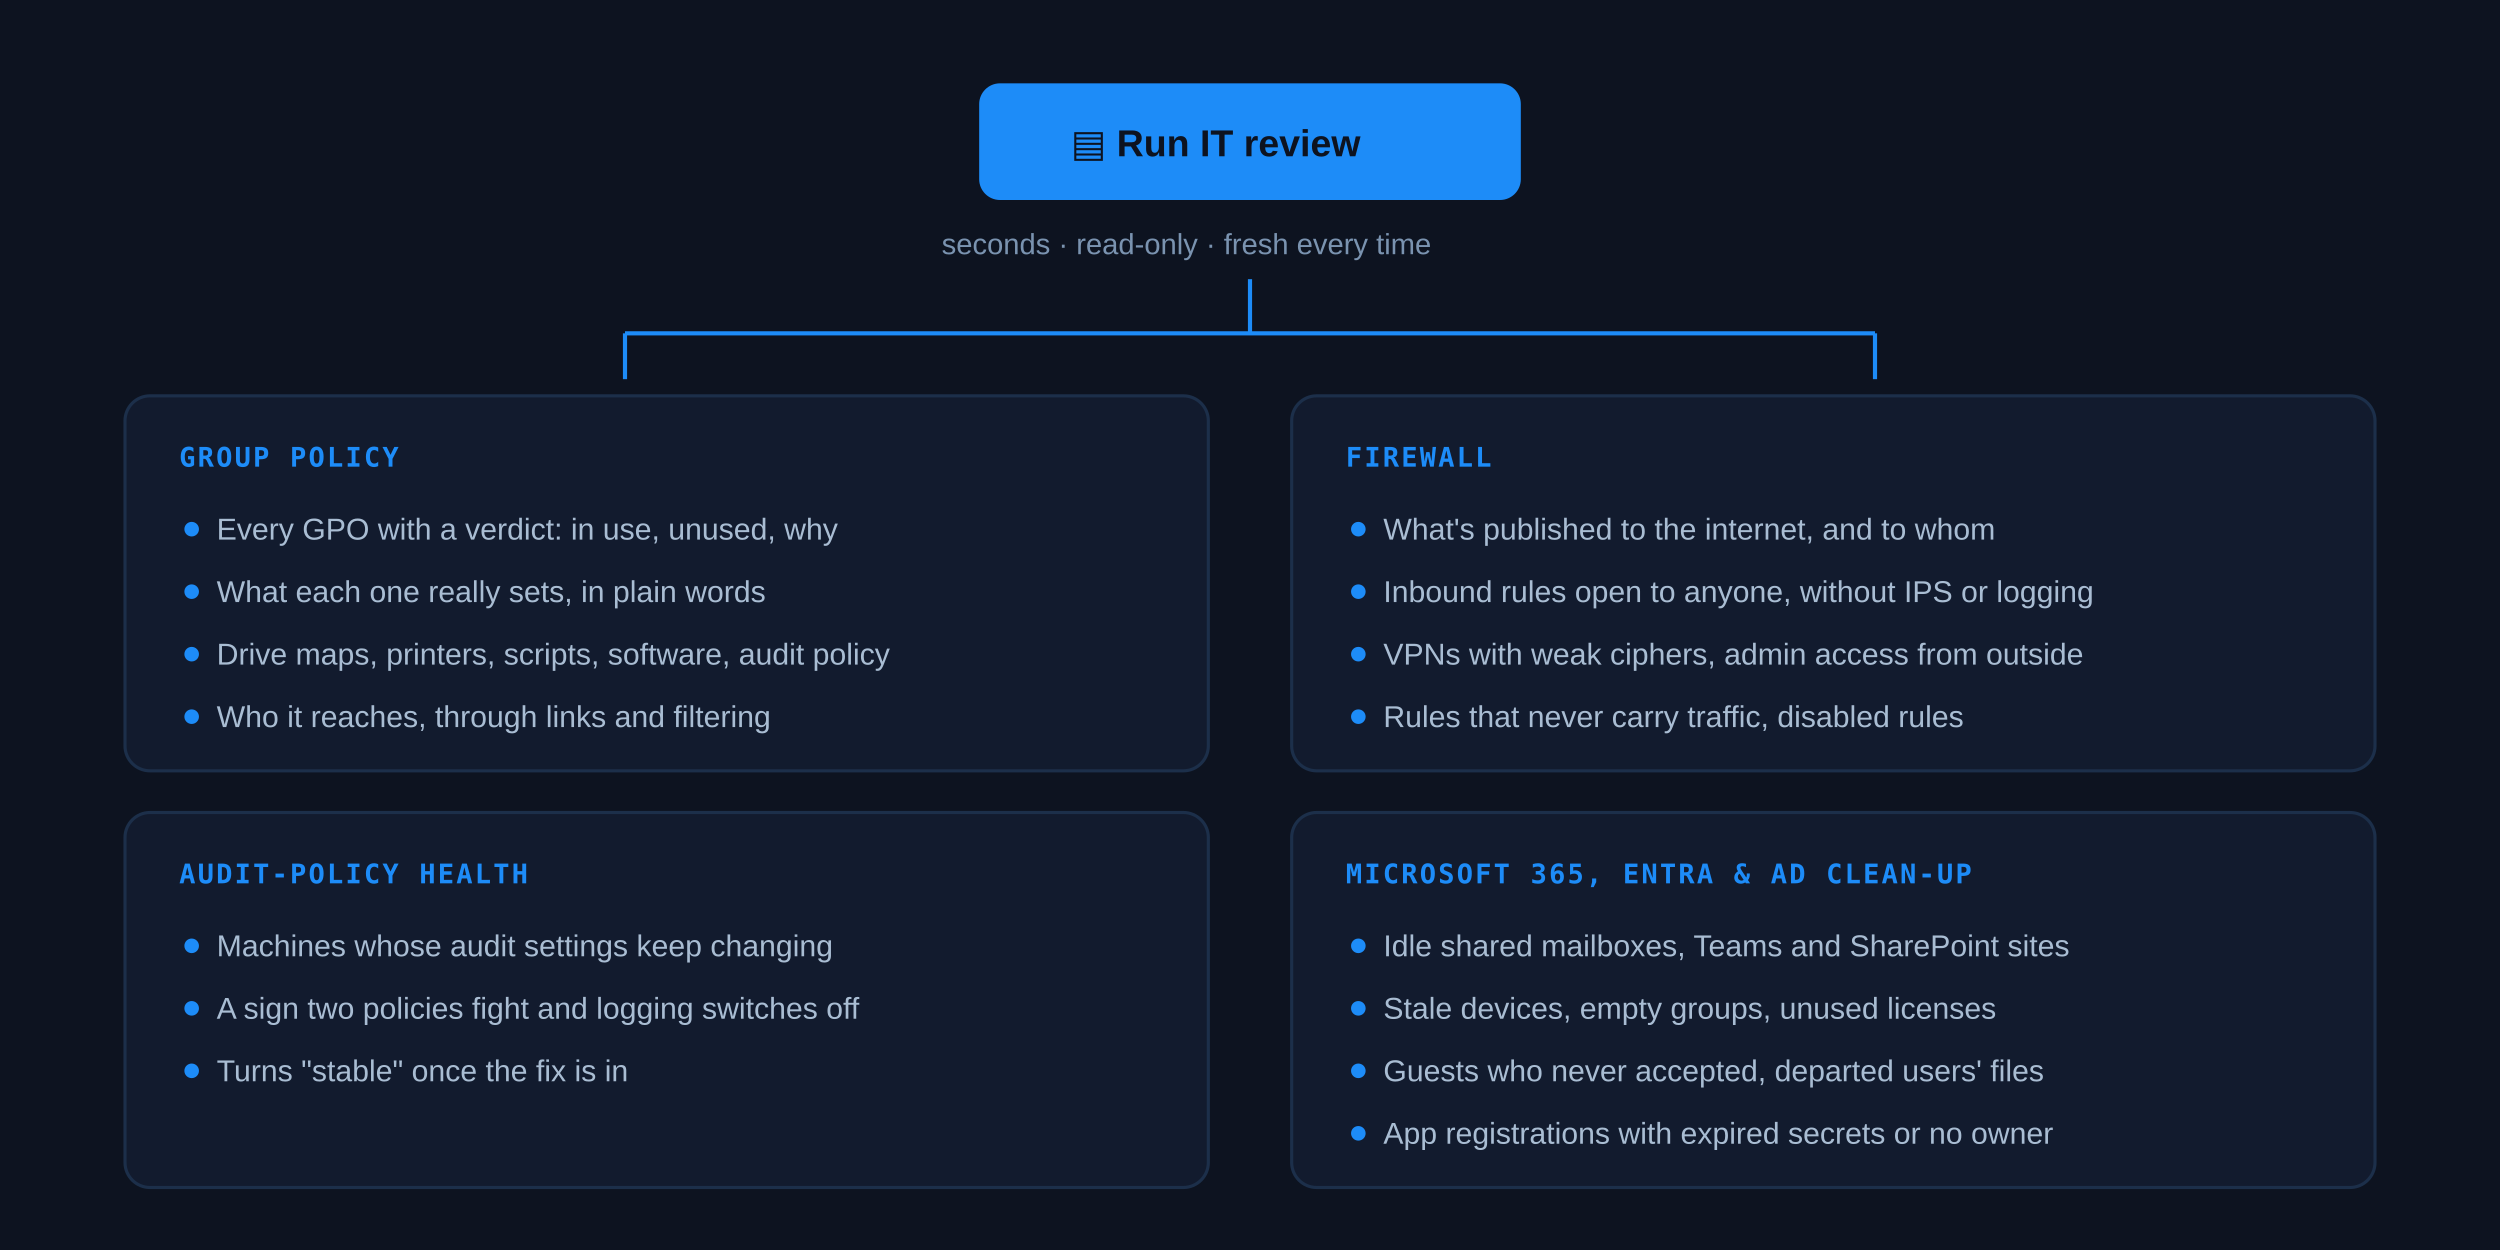
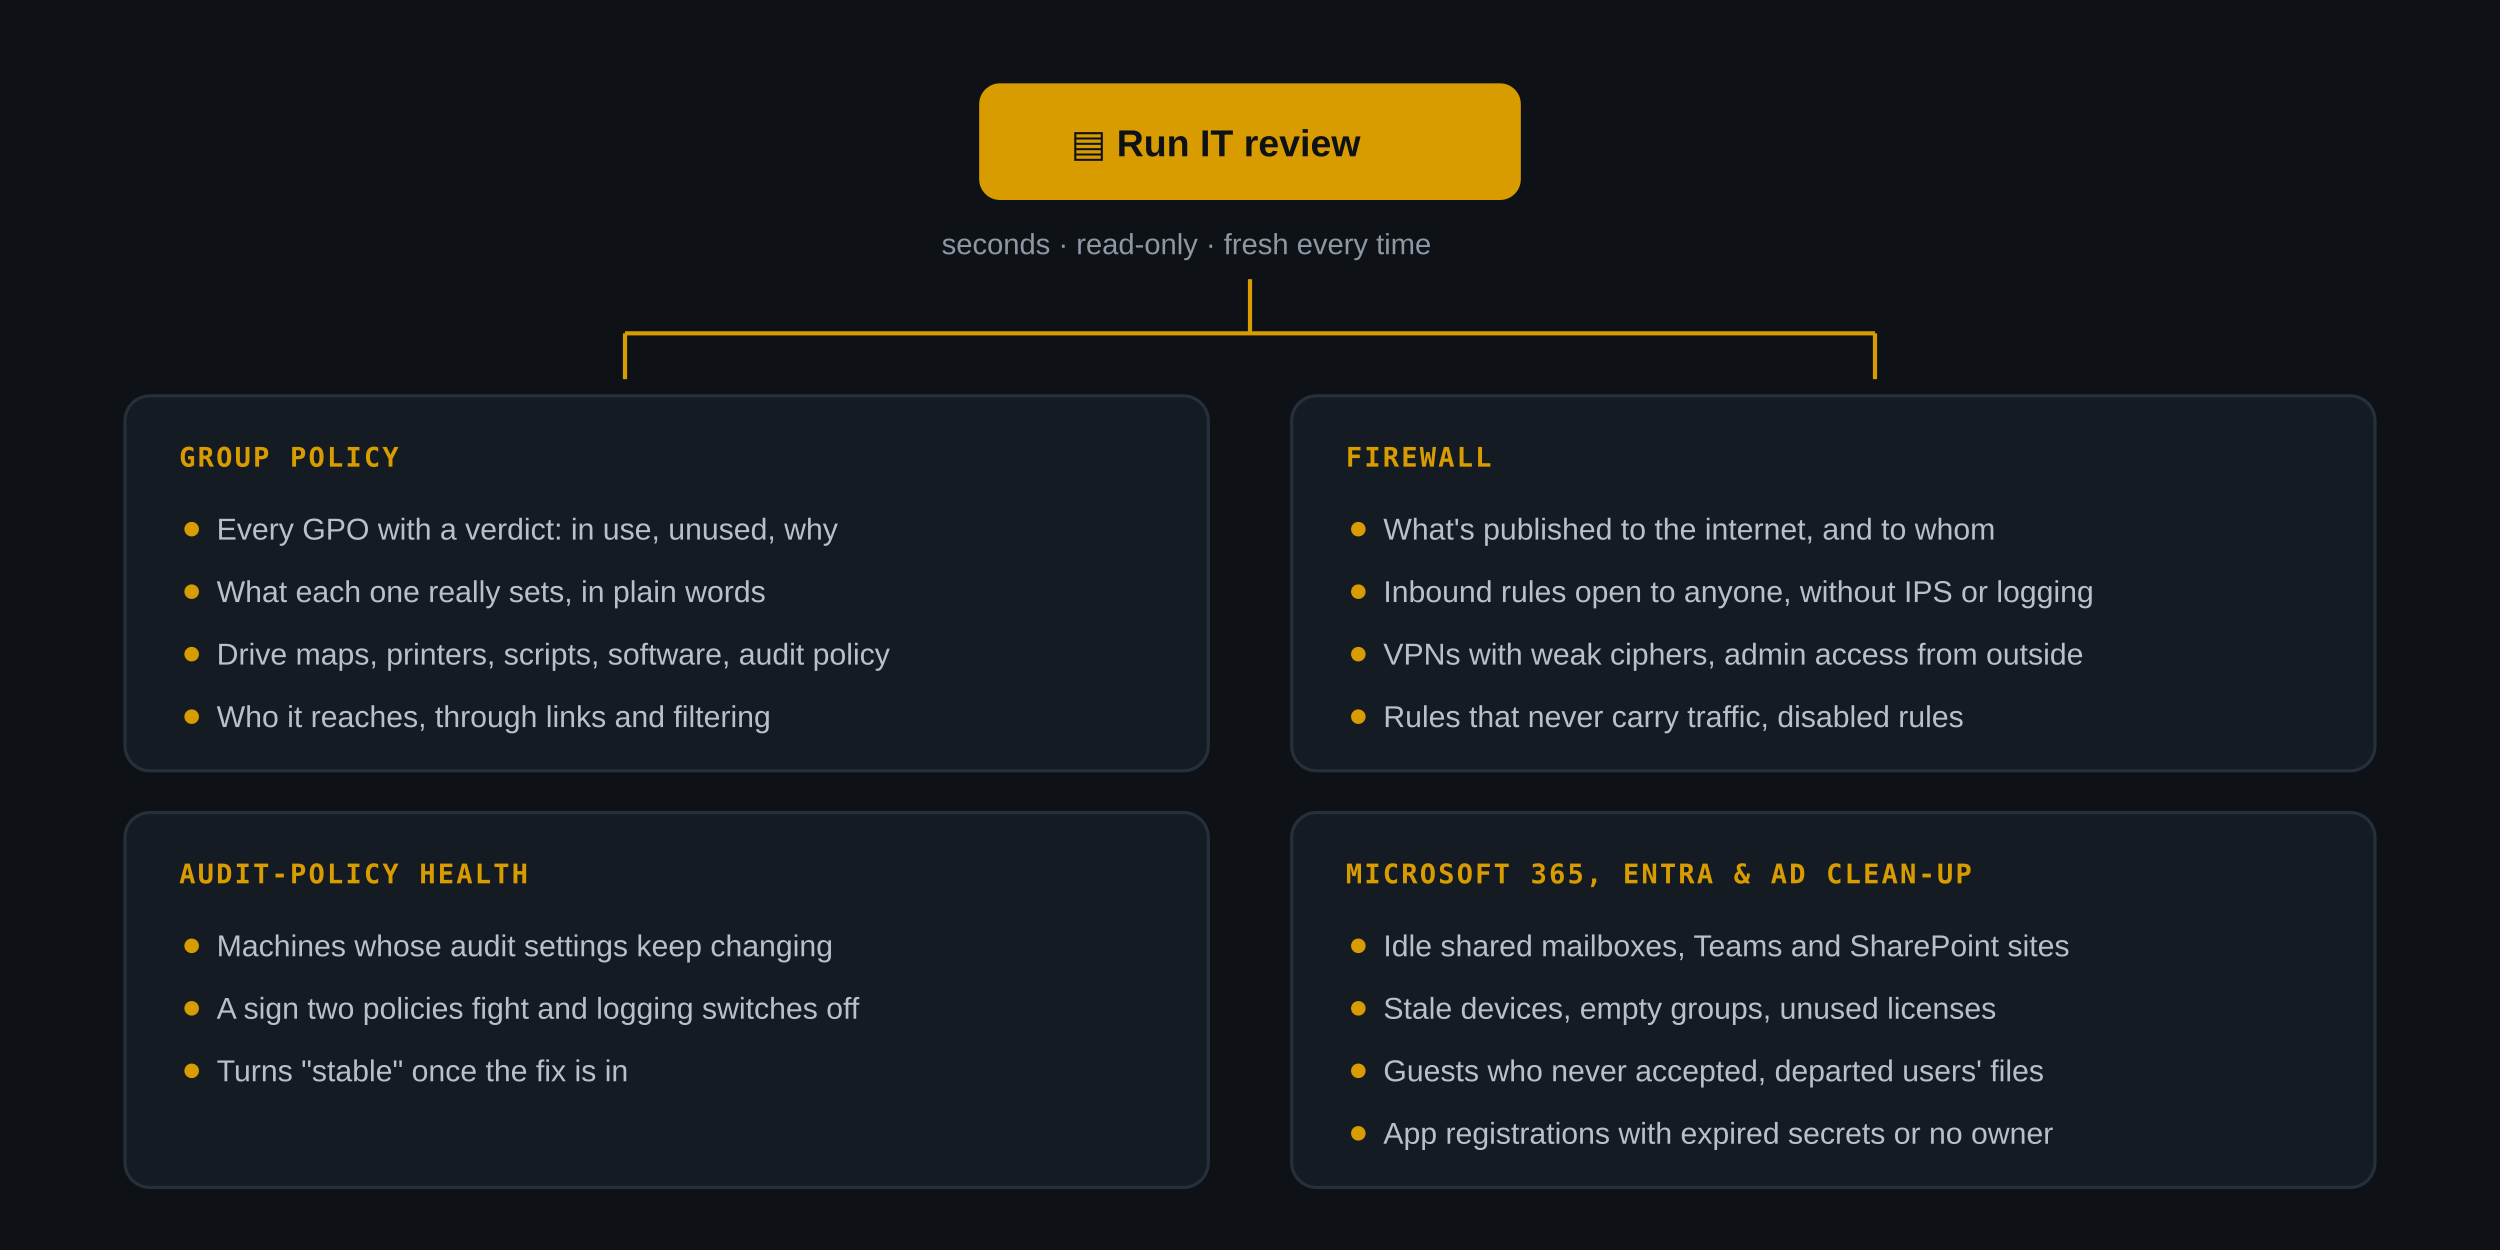
<svg xmlns="http://www.w3.org/2000/svg" viewBox="0 0 1200 600" role="img" aria-labelledby="t d">
  <style>
-     .bg{fill:#0D1320}
-     .panel{fill:#121B2E;stroke:#1C2F4A;stroke-width:1.5}
-     .btn{fill:#1D8CF8}
-     .bt{font:700 18px 'IBM Plex Sans',Arial,sans-serif;fill:#0D1320}
-     .h{font:600 20px 'IBM Plex Sans',Arial,sans-serif;fill:#D8E4F0}
-     .li{font:400 14.5px 'IBM Plex Sans',Arial,sans-serif;fill:#A9BDD3}
-     .k{font:600 13px 'JetBrains Mono',monospace;fill:#1D8CF8;letter-spacing:.08em}
-     .s{font:400 14px 'IBM Plex Sans',Arial,sans-serif;fill:#7A93B0}
-     .dot{fill:#1D8CF8}
-     .flow{stroke:#1D8CF8;stroke-width:2;fill:none}
+     .bg{fill:#0E1217}
+     .panel{fill:#151B23;stroke:#26303B;stroke-width:1.5}
+     .btn{fill:#D89B00}
+     .bt{font:700 18px 'IBM Plex Sans',Arial,sans-serif;fill:#0E1217}
+     .h{font:600 20px 'IBM Plex Sans',Arial,sans-serif;fill:#E7E3D8}
+     .li{font:400 14.5px 'IBM Plex Sans',Arial,sans-serif;fill:#B9C0C8}
+     .k{font:600 13px 'IBM Plex Mono',monospace;fill:#D89B00;letter-spacing:.08em}
+     .s{font:400 14px 'IBM Plex Sans',Arial,sans-serif;fill:#8E98A4}
+     .dot{fill:#D89B00}
+     .flow{stroke:#D89B00;stroke-width:2;fill:none}
  </style>
  <rect class="bg" width="1200" height="600" />
  <rect class="btn" x="470" y="40" width="260" height="56" rx="10" />
  <text class="bt" x="514" y="75">▤  Run IT review</text>
  <text class="s" x="452" y="122">seconds · read-only · fresh every time</text>
  <path class="flow" d="M600 134 V160 M300 160 H900 M300 160 V182 M900 160 V182" />
  <rect class="panel" x="60" y="190" width="520" height="180" rx="12" />
  <text class="k" x="86" y="224">GROUP POLICY</text>
  <circle class="dot" cx="92" cy="254" r="3.5" />
  <text class="li" x="104" y="259">Every GPO with a verdict: in use, unused, why</text>
  <circle class="dot" cx="92" cy="284" r="3.5" />
  <text class="li" x="104" y="289">What each one really sets, in plain words</text>
  <circle class="dot" cx="92" cy="314" r="3.5" />
  <text class="li" x="104" y="319">Drive maps, printers, scripts, software, audit policy</text>
  <circle class="dot" cx="92" cy="344" r="3.5" />
  <text class="li" x="104" y="349">Who it reaches, through links and filtering</text>
  <rect class="panel" x="620" y="190" width="520" height="180" rx="12" />
  <text class="k" x="646" y="224">FIREWALL</text>
  <circle class="dot" cx="652" cy="254" r="3.5" />
  <text class="li" x="664" y="259">What's published to the internet, and to whom</text>
  <circle class="dot" cx="652" cy="284" r="3.5" />
  <text class="li" x="664" y="289">Inbound rules open to anyone, without IPS or logging</text>
  <circle class="dot" cx="652" cy="314" r="3.5" />
  <text class="li" x="664" y="319">VPNs with weak ciphers, admin access from outside</text>
  <circle class="dot" cx="652" cy="344" r="3.5" />
  <text class="li" x="664" y="349">Rules that never carry traffic, disabled rules</text>
  <rect class="panel" x="60" y="390" width="520" height="180" rx="12" />
  <text class="k" x="86" y="424">AUDIT-POLICY HEALTH</text>
  <circle class="dot" cx="92" cy="454" r="3.5" />
  <text class="li" x="104" y="459">Machines whose audit settings keep changing</text>
  <circle class="dot" cx="92" cy="484" r="3.5" />
  <text class="li" x="104" y="489">A sign two policies fight and logging switches off</text>
  <circle class="dot" cx="92" cy="514" r="3.5" />
  <text class="li" x="104" y="519">Turns "stable" once the fix is in</text>
  <rect class="panel" x="620" y="390" width="520" height="180" rx="12" />
  <text class="k" x="646" y="424">MICROSOFT 365, ENTRA &amp; AD CLEAN-UP</text>
  <circle class="dot" cx="652" cy="454" r="3.5" />
  <text class="li" x="664" y="459">Idle shared mailboxes, Teams and SharePoint sites</text>
  <circle class="dot" cx="652" cy="484" r="3.5" />
  <text class="li" x="664" y="489">Stale devices, empty groups, unused licenses</text>
  <circle class="dot" cx="652" cy="514" r="3.5" />
  <text class="li" x="664" y="519">Guests who never accepted, departed users' files</text>
  <circle class="dot" cx="652" cy="544" r="3.5" />
  <text class="li" x="664" y="549">App registrations with expired secrets or no owner</text>
</svg>
